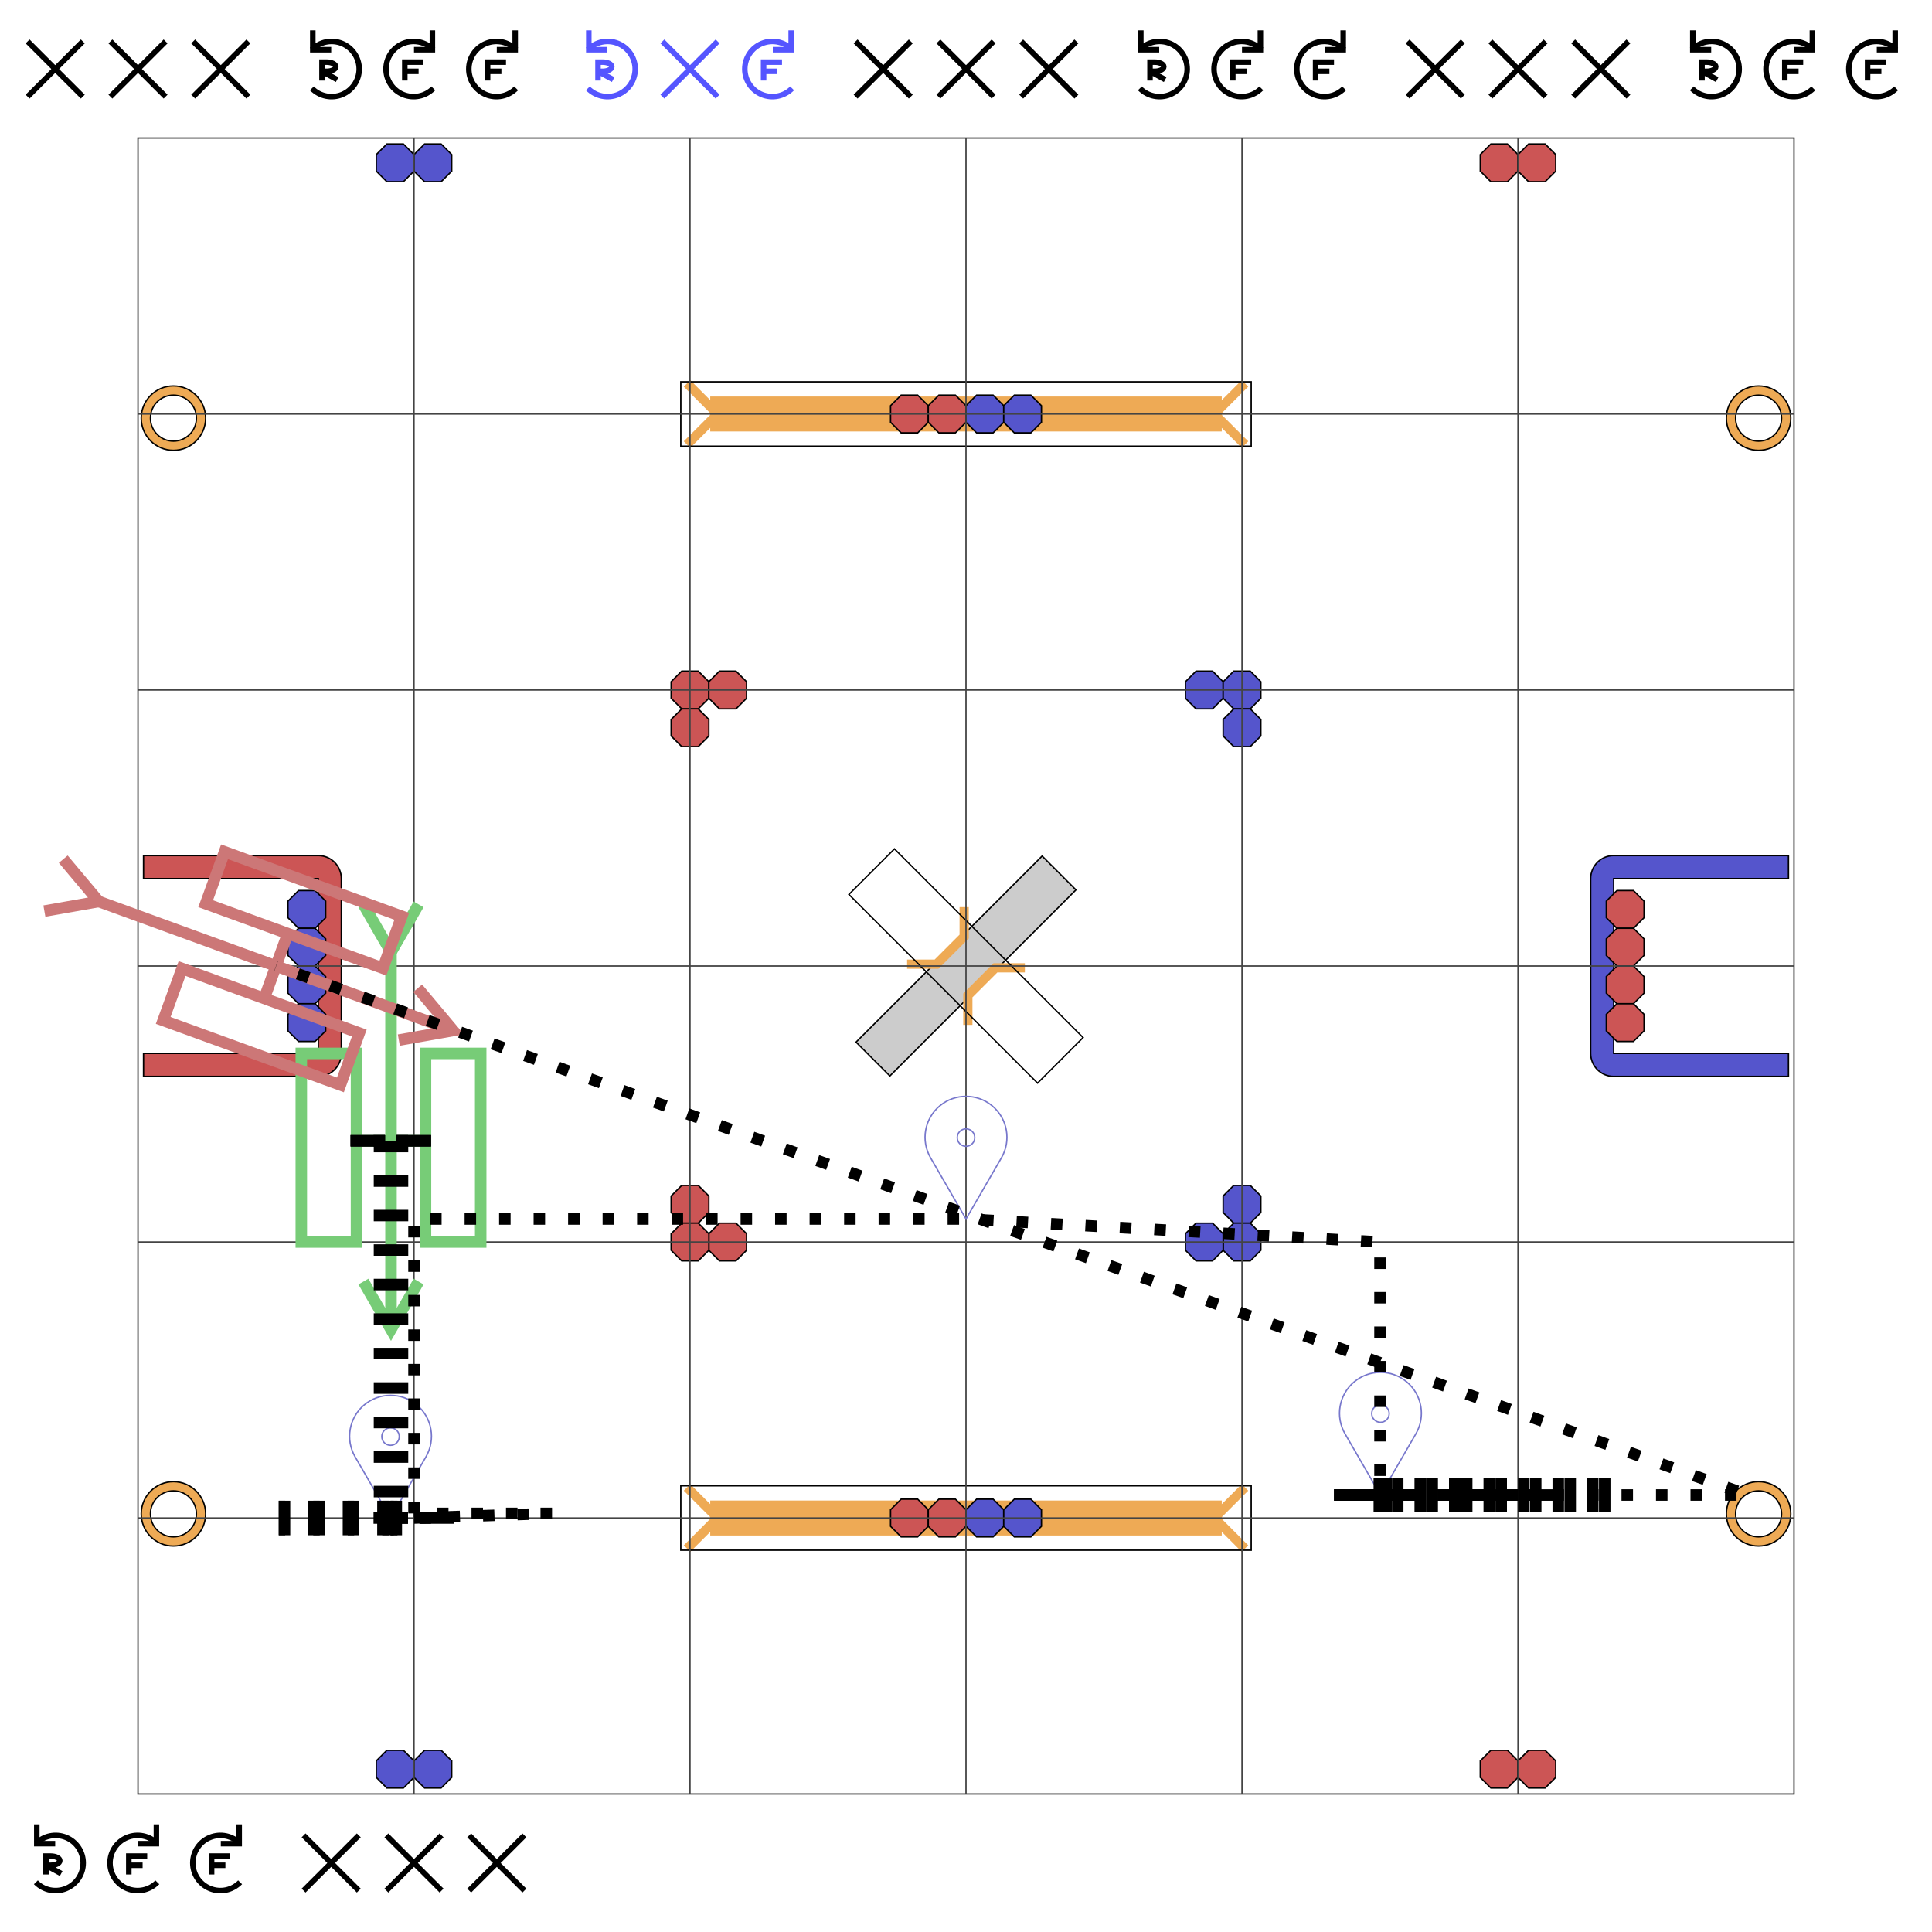
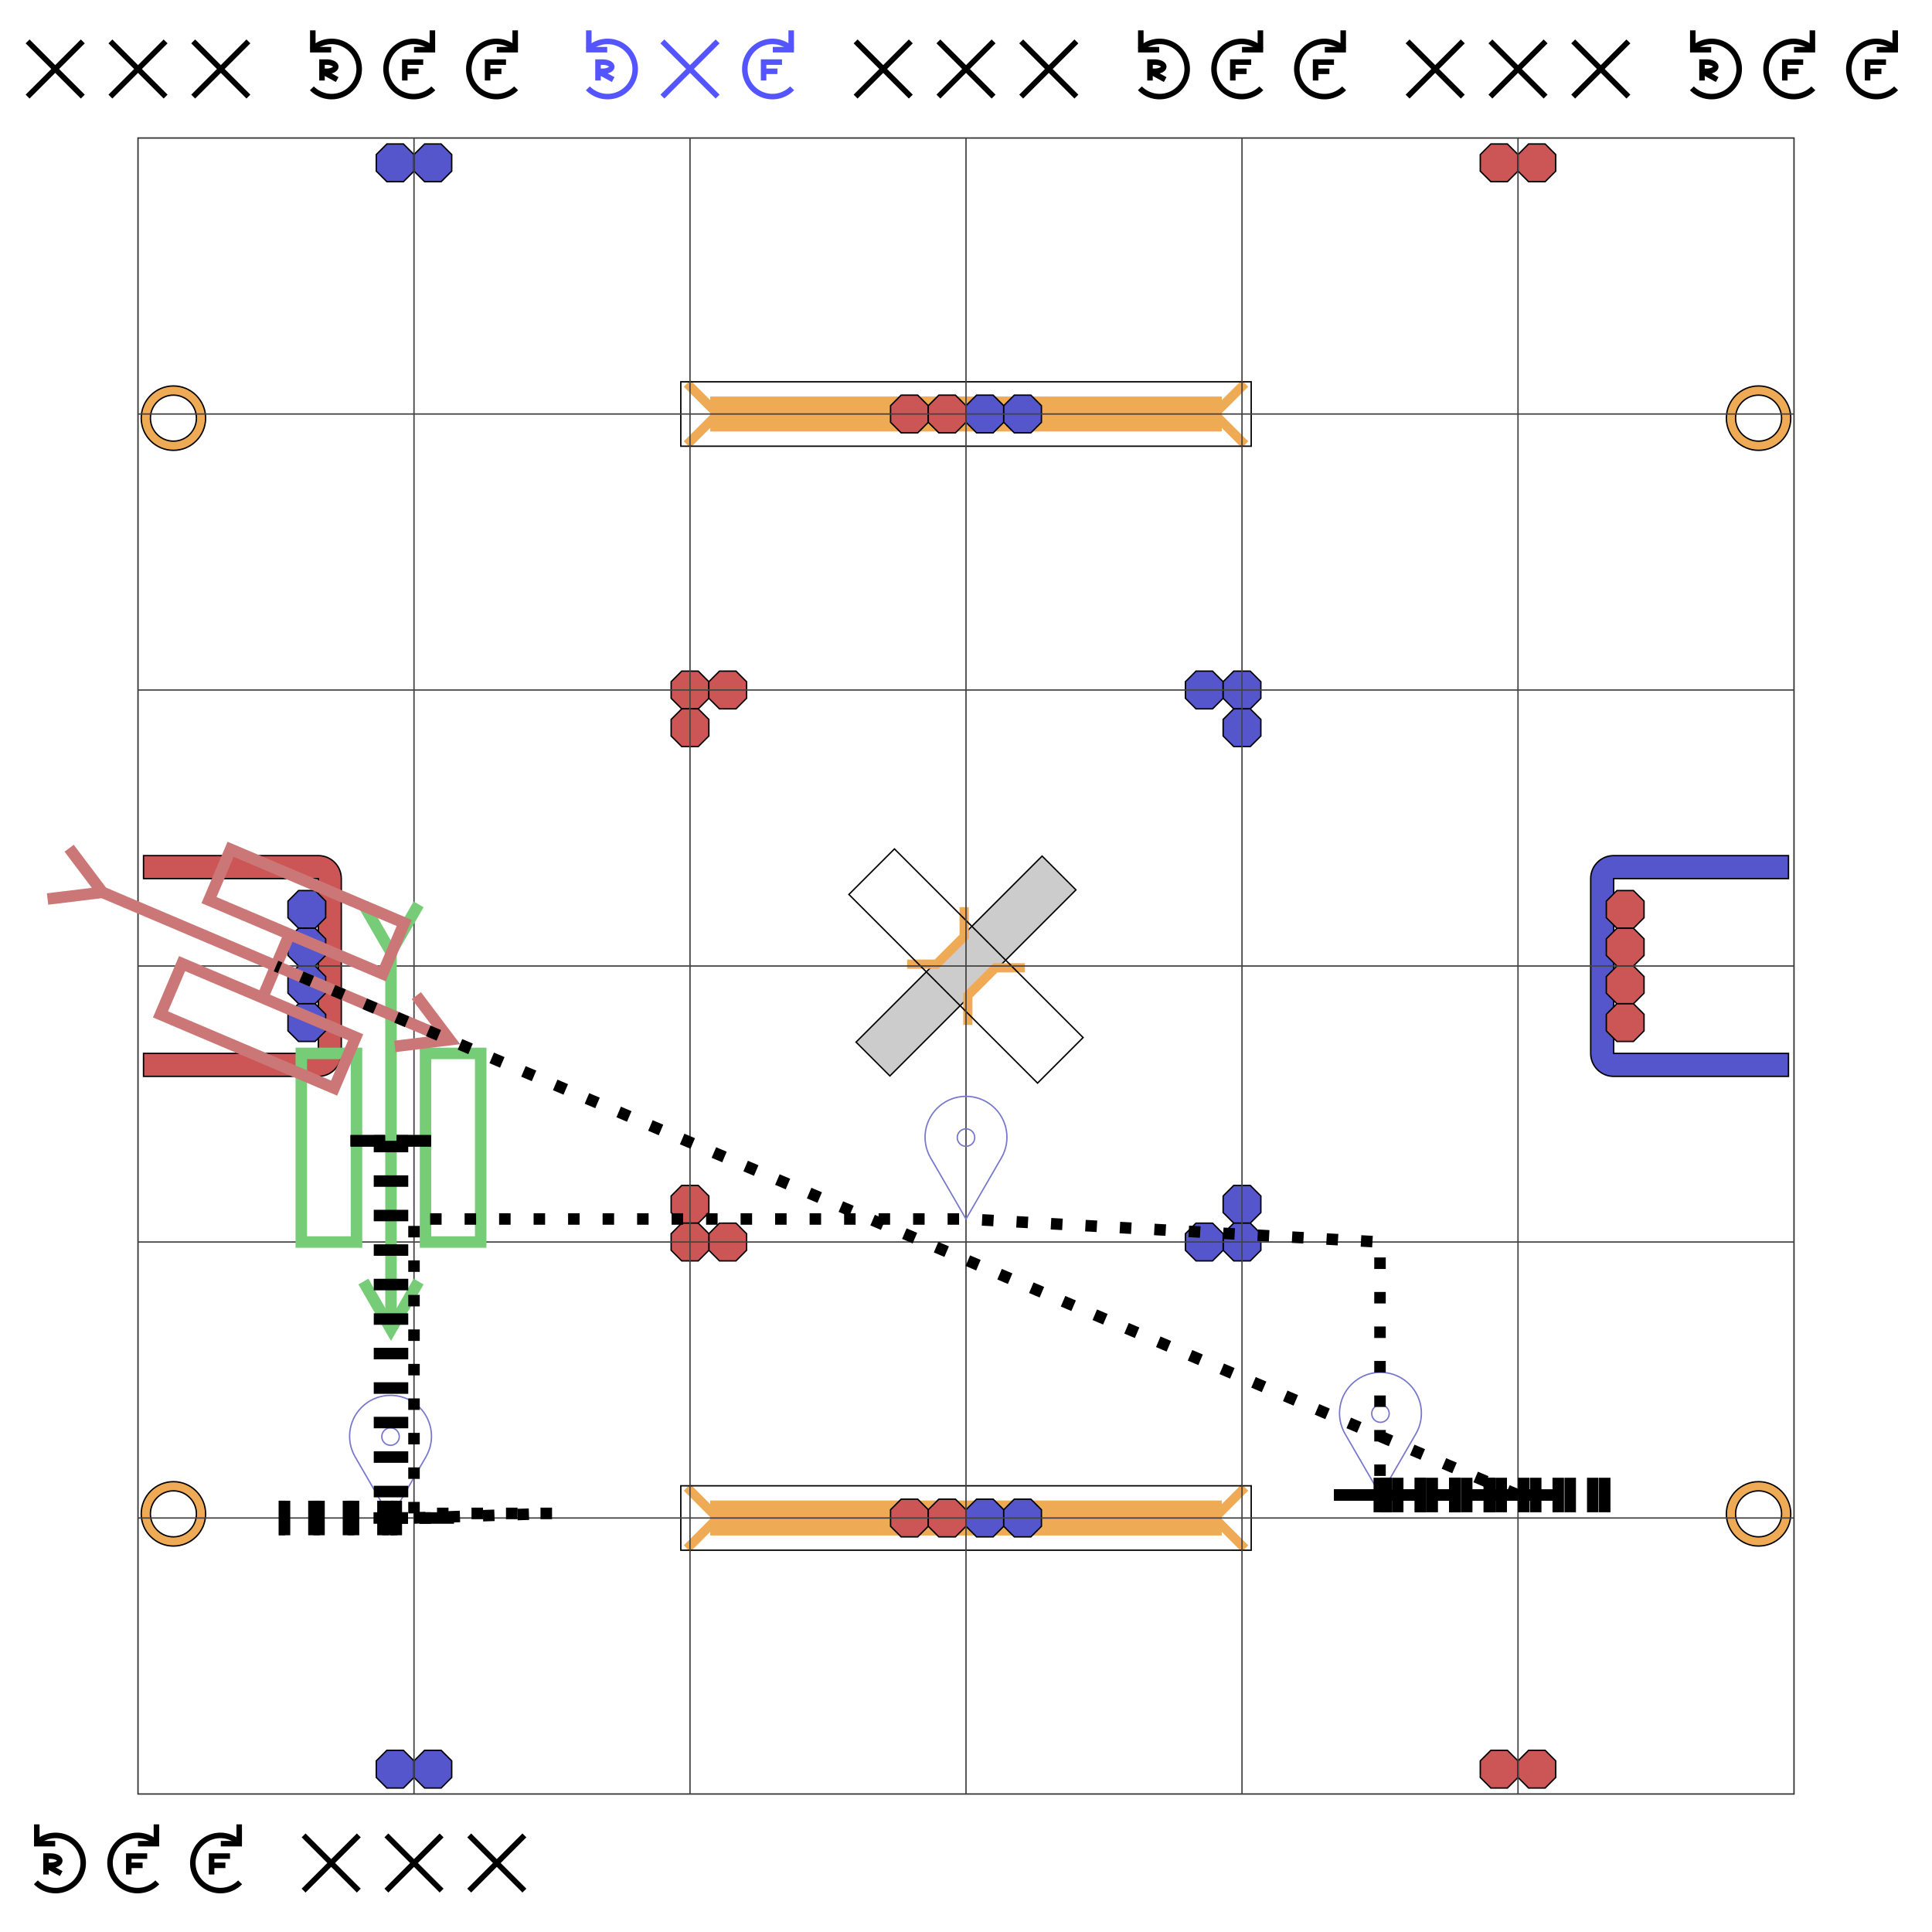
<svg xmlns="http://www.w3.org/2000/svg" version="1.1" width="600" height="600" viewBox="-2100 -2100 4200 4200">
  <g transform="scale(1, -1)">
    <rect x="-2100" y="-2100" width="4200" height="4200" fill="#ffffff" />
    <rect x="-1800" y="-1800" width="3600" height="3600" fill="none" stroke="#333333" stroke-width="3" />
    <path d="M -1788 240 l 380 0 a 50 50 0 0 0 50 -50 l 0 -380 a 50 50 0 0 0 -50 -50 l -380 0  l 0 50 l 380 0 l 0 380 l -380 0 z" fill="#cc5555" stroke="#000000" stroke-width="3" />
    <path d="M 1788 240 l -380 0 a 50 50 0 0 1 -50 -50 l 0 -380 a 50 50 0 0 1 50 -50 l 380 0  l 0 50 l -380 0 l 0 380 l 380 0 z" fill="#5555cc" stroke="#000000" stroke-width="3" />
    <rect x="-550" y="1200" width="20" height="94" transform="rotate(45, -540, 1200)" fill="#eeaa55" />
    <rect x="-550" y="1200" width="20" height="94" transform="rotate(135, -540, 1200)" fill="#eeaa55" />
    <rect x="530" y="1200" width="20" height="94" transform="rotate(-45, 540, 1200)" fill="#eeaa55" />
    <rect x="530" y="1200" width="20" height="94" transform="rotate(-135, 540, 1200)" fill="#eeaa55" />
    <rect x="-550" y="-1200" width="20" height="94" transform="rotate(45, -540, -1200)" fill="#eeaa55" />
    <rect x="-550" y="-1200" width="20" height="94" transform="rotate(135, -540, -1200)" fill="#eeaa55" />
    <rect x="530" y="-1200" width="20" height="94" transform="rotate(-45, 540, -1200)" fill="#eeaa55" />
    <rect x="530" y="-1200" width="20" height="94" transform="rotate(-135, 540, -1200)" fill="#eeaa55" />
    <rect x="-556" y="1162" width="1112" height="76" fill="#eeaa55" />
    <rect x="-620" y="1130" width="1240" height="140" fill="none" stroke="#000000" stroke-width="3" />
    <rect x="-556" y="-1238" width="1112" height="76" fill="#eeaa55" />
    <rect x="-620" y="-1270" width="1240" height="140" fill="none" stroke="#000000" stroke-width="3" />
    <rect x="-286" y="-52" width="572" height="104" transform="rotate(45)" fill="#cccccc" stroke="#000000" stroke-width="3" />
    <polyline points="-128,4 -64,4 -4,64 -4,128" fill="none" stroke="#eeaa55" stroke-width="20" />
    <polyline points="128,-4 64,-4 4,-64 4,-128" fill="none" stroke="#eeaa55" stroke-width="20" />
    <rect x="-290" y="-70" width="580" height="140" transform="rotate(-45)" fill="none" stroke="#000000" stroke-width="3" />
    <path d="M 1118,1728 l 0 36 l 23 23 l 36 0 l 23 -23 l  0 -36 l -23 -23 l -36 0 l -23 23 z" fill="#cc5555" stroke="#000000" stroke-width="3" fill-rule="evenodd" />
    <path d="M 1200,1728 l 0 36 l 23 23 l 36 0 l 23 -23 l  0 -36 l -23 -23 l -36 0 l -23 23 z" fill="#cc5555" stroke="#000000" stroke-width="3" fill-rule="evenodd" />
    <path d="M -164,1182 l 0 36 l 23 23 l 36 0 l 23 -23 l  0 -36 l -23 -23 l -36 0 l -23 23 z" fill="#cc5555" stroke="#000000" stroke-width="3" fill-rule="evenodd" />
    <path d="M -82,1182 l 0 36 l 23 23 l 36 0 l 23 -23 l  0 -36 l -23 -23 l -36 0 l -23 23 z" fill="#cc5555" stroke="#000000" stroke-width="3" fill-rule="evenodd" />
    <path d="M -641,582 l 0 36 l 23 23 l 36 0 l 23 -23 l  0 -36 l -23 -23 l -36 0 l -23 23 z" fill="#cc5555" stroke="#000000" stroke-width="3" fill-rule="evenodd" />
    <path d="M -559,582 l 0 36 l 23 23 l 36 0 l 23 -23 l  0 -36 l -23 -23 l -36 0 l -23 23 z" fill="#cc5555" stroke="#000000" stroke-width="3" fill-rule="evenodd" />
    <path d="M -641,500 l 0 36 l 23 23 l 36 0 l 23 -23 l  0 -36 l -23 -23 l -36 0 l -23 23 z" fill="#cc5555" stroke="#000000" stroke-width="3" fill-rule="evenodd" />
    <path d="M 1392,105 l 0 36 l 23 23 l 36 0 l 23 -23 l  0 -36 l -23 -23 l -36 0 l -23 23 z" fill="#cc5555" stroke="#000000" stroke-width="3" fill-rule="evenodd" />
    <path d="M 1392,23 l 0 36 l 23 23 l 36 0 l 23 -23 l  0 -36 l -23 -23 l -36 0 l -23 23 z" fill="#cc5555" stroke="#000000" stroke-width="3" fill-rule="evenodd" />
    <path d="M 1392,-59 l 0 36 l 23 23 l 36 0 l 23 -23 l  0 -36 l -23 -23 l -36 0 l -23 23 z" fill="#cc5555" stroke="#000000" stroke-width="3" fill-rule="evenodd" />
    <path d="M 1392,-141 l 0 36 l 23 23 l 36 0 l 23 -23 l  0 -36 l -23 -23 l -36 0 l -23 23 z" fill="#cc5555" stroke="#000000" stroke-width="3" fill-rule="evenodd" />
    <path d="M -641,-536 l 0 36 l 23 23 l 36 0 l 23 -23 l  0 -36 l -23 -23 l -36 0 l -23 23 z" fill="#cc5555" stroke="#000000" stroke-width="3" fill-rule="evenodd" />
    <path d="M -559,-618 l 0 36 l 23 23 l 36 0 l 23 -23 l  0 -36 l -23 -23 l -36 0 l -23 23 z" fill="#cc5555" stroke="#000000" stroke-width="3" fill-rule="evenodd" />
    <path d="M -641,-618 l 0 36 l 23 23 l 36 0 l 23 -23 l  0 -36 l -23 -23 l -36 0 l -23 23 z" fill="#cc5555" stroke="#000000" stroke-width="3" fill-rule="evenodd" />
    <path d="M -164,-1218 l 0 36 l 23 23 l 36 0 l 23 -23 l  0 -36 l -23 -23 l -36 0 l -23 23 z" fill="#cc5555" stroke="#000000" stroke-width="3" fill-rule="evenodd" />
    <path d="M -82,-1218 l 0 36 l 23 23 l 36 0 l 23 -23 l  0 -36 l -23 -23 l -36 0 l -23 23 z" fill="#cc5555" stroke="#000000" stroke-width="3" fill-rule="evenodd" />
    <path d="M 1118,-1764 l 0 36 l 23 23 l 36 0 l 23 -23 l  0 -36 l -23 -23 l -36 0 l -23 23 z" fill="#cc5555" stroke="#000000" stroke-width="3" fill-rule="evenodd" />
    <path d="M 1200,-1764 l 0 36 l 23 23 l 36 0 l 23 -23 l  0 -36 l -23 -23 l -36 0 l -23 23 z" fill="#cc5555" stroke="#000000" stroke-width="3" fill-rule="evenodd" />
    <path d="M -1282,1728 l 0 36 l 23 23 l 36 0 l 23 -23 l  0 -36 l -23 -23 l -36 0 l -23 23 z" fill="#5555cc" stroke="#000000" stroke-width="3" fill-rule="evenodd" />
    <path d="M -1200,1728 l 0 36 l 23 23 l 36 0 l 23 -23 l  0 -36 l -23 -23 l -36 0 l -23 23 z" fill="#5555cc" stroke="#000000" stroke-width="3" fill-rule="evenodd" />
    <path d="M 0,1182 l 0 36 l 23 23 l 36 0 l 23 -23 l  0 -36 l -23 -23 l -36 0 l -23 23 z" fill="#5555cc" stroke="#000000" stroke-width="3" fill-rule="evenodd" />
    <path d="M 82,1182 l 0 36 l 23 23 l 36 0 l 23 -23 l  0 -36 l -23 -23 l -36 0 l -23 23 z" fill="#5555cc" stroke="#000000" stroke-width="3" fill-rule="evenodd" />
    <path d="M 477,582 l 0 36 l 23 23 l 36 0 l 23 -23 l  0 -36 l -23 -23 l -36 0 l -23 23 z" fill="#5555cc" stroke="#000000" stroke-width="3" fill-rule="evenodd" />
    <path d="M 559,582 l 0 36 l 23 23 l 36 0 l 23 -23 l  0 -36 l -23 -23 l -36 0 l -23 23 z" fill="#5555cc" stroke="#000000" stroke-width="3" fill-rule="evenodd" />
    <path d="M 559,500 l 0 36 l 23 23 l 36 0 l 23 -23 l  0 -36 l -23 -23 l -36 0 l -23 23 z" fill="#5555cc" stroke="#000000" stroke-width="3" fill-rule="evenodd" />
    <path d="M -1474,105 l 0 36 l 23 23 l 36 0 l 23 -23 l  0 -36 l -23 -23 l -36 0 l -23 23 z" fill="#5555cc" stroke="#000000" stroke-width="3" fill-rule="evenodd" />
    <path d="M -1474,23 l 0 36 l 23 23 l 36 0 l 23 -23 l  0 -36 l -23 -23 l -36 0 l -23 23 z" fill="#5555cc" stroke="#000000" stroke-width="3" fill-rule="evenodd" />
    <path d="M -1474,-59 l 0 36 l 23 23 l 36 0 l 23 -23 l  0 -36 l -23 -23 l -36 0 l -23 23 z" fill="#5555cc" stroke="#000000" stroke-width="3" fill-rule="evenodd" />
    <path d="M -1474,-141 l 0 36 l 23 23 l 36 0 l 23 -23 l  0 -36 l -23 -23 l -36 0 l -23 23 z" fill="#5555cc" stroke="#000000" stroke-width="3" fill-rule="evenodd" />
    <path d="M 559,-536 l 0 36 l 23 23 l 36 0 l 23 -23 l  0 -36 l -23 -23 l -36 0 l -23 23 z" fill="#5555cc" stroke="#000000" stroke-width="3" fill-rule="evenodd" />
    <path d="M 559,-618 l 0 36 l 23 23 l 36 0 l 23 -23 l  0 -36 l -23 -23 l -36 0 l -23 23 z" fill="#5555cc" stroke="#000000" stroke-width="3" fill-rule="evenodd" />
    <path d="M 477,-618 l 0 36 l 23 23 l 36 0 l 23 -23 l  0 -36 l -23 -23 l -36 0 l -23 23 z" fill="#5555cc" stroke="#000000" stroke-width="3" fill-rule="evenodd" />
    <path d="M 0,-1218 l 0 36 l 23 23 l 36 0 l 23 -23 l  0 -36 l -23 -23 l -36 0 l -23 23 z" fill="#5555cc" stroke="#000000" stroke-width="3" fill-rule="evenodd" />
    <path d="M 82,-1218 l 0 36 l 23 23 l 36 0 l 23 -23 l  0 -36 l -23 -23 l -36 0 l -23 23 z" fill="#5555cc" stroke="#000000" stroke-width="3" fill-rule="evenodd" />
    <path d="M -1282,-1764 l 0 36 l 23 23 l 36 0 l 23 -23 l  0 -36 l -23 -23 l -36 0 l -23 23 z" fill="#5555cc" stroke="#000000" stroke-width="3" fill-rule="evenodd" />
    <path d="M -1200,-1764 l 0 36 l 23 23 l 36 0 l 23 -23 l  0 -36 l -23 -23 l -36 0 l -23 23 z" fill="#5555cc" stroke="#000000" stroke-width="3" fill-rule="evenodd" />
    <path d="M -1793,1191 a 70 70 0 0 0 140 0 a 70 70 0 0 0 -140 0 z m 20 0 a 50 50 0 0 0 100 0 a 50 50 0 0 0 -100 0 z" fill="#eeaa55" stroke="#000000" stroke-width="3" fill-rule="evenodd" />
    <path d="M 1653,1191 a 70 70 0 0 0 140 0 a 70 70 0 0 0 -140 0 z m 20 0 a 50 50 0 0 0 100 0 a 50 50 0 0 0 -100 0 z" fill="#eeaa55" stroke="#000000" stroke-width="3" fill-rule="evenodd" />
    <path d="M -1793,-1191 a 70 70 0 0 0 140 0 a 70 70 0 0 0 -140 0 z m 20 0 a 50 50 0 0 0 100 0 a 50 50 0 0 0 -100 0 z" fill="#eeaa55" stroke="#000000" stroke-width="3" fill-rule="evenodd" />
    <path d="M 1653,-1191 a 70 70 0 0 0 140 0 a 70 70 0 0 0 -140 0 z m 20 0 a 50 50 0 0 0 100 0 a 50 50 0 0 0 -100 0 z" fill="#eeaa55" stroke="#000000" stroke-width="3" fill-rule="evenodd" />
    <line x1="-1800" y1="-1200" x2="1800" y2="-1200" stroke="#444444" stroke-width="3" />
    <line x1="-1800" y1="-600" x2="1800" y2="-600" stroke="#444444" stroke-width="3" />
    <line x1="-1800" y1="0" x2="1800" y2="0" stroke="#444444" stroke-width="3" />
    <line x1="-1800" y1="600" x2="1800" y2="600" stroke="#444444" stroke-width="3" />
    <line x1="-1800" y1="1200" x2="1800" y2="1200" stroke="#444444" stroke-width="3" />
    <line x1="-1200" y1="-1800" x2="-1200" y2="1800" stroke="#444444" stroke-width="3" />
    <line x1="-600" y1="-1800" x2="-600" y2="1800" stroke="#444444" stroke-width="3" />
    <line x1="0" y1="-1800" x2="0" y2="1800" stroke="#444444" stroke-width="3" />
    <line x1="600" y1="-1800" x2="600" y2="1800" stroke="#444444" stroke-width="3" />
    <line x1="1200" y1="-1800" x2="1200" y2="1800" stroke="#444444" stroke-width="3" />
    <g transform="translate(-1250.0 -380.0)  rotate(-180)">
      <rect x="-195" y="-190" width="120" height="410" fill="none" stroke="#77cc77" stroke-width="25" />
      <rect x="75" y="-190" width="120" height="410" fill="none" stroke="#77cc77" stroke-width="25" />
      <line x1="-75" y1="0" x2="75" y2="0" stroke="#77cc77" stroke-width="25" />
      <line x1="0" y1="-410" x2="0" y2="410" stroke="#77cc77" stroke-width="25" />
      <polyline points="-60,306 0,410 60,306" fill="none" stroke="#77cc77" stroke-width="25" />
      <polyline points="-60,-514 0,-410 60,-514" fill="none" stroke="#77cc77" stroke-width="25" />
    </g>
-     <g transform="translate(-1500 0)  rotate(-110)">
+     <g transform="translate(-1500 0)  rotate(-113)">
      <rect x="-195" y="-190" width="120" height="410" fill="none" stroke="#cc7777" stroke-width="25" />
      <rect x="75" y="-190" width="120" height="410" fill="none" stroke="#cc7777" stroke-width="25" />
      <line x1="-75" y1="0" x2="75" y2="0" stroke="#cc7777" stroke-width="25" />
      <line x1="0" y1="-410" x2="0" y2="410" stroke="#cc7777" stroke-width="25" />
      <polyline points="-60,306 0,410 60,306" fill="none" stroke="#cc7777" stroke-width="25" />
      <polyline points="-60,-514 0,-410 60,-514" fill="none" stroke="#cc7777" stroke-width="25" />
    </g>
    <path d="M -1251,-1200 l -77 133 a 89 89 0 1 0 154 0 z m -19 177 a 19 19 0 0 0 38 0 a 19 19 0 0 0 -38 0 z" fill="none" stroke="#7777cc" stroke-width="3" fill-rule="evenodd" />
    <path d="M 0,-550 l -77 133 a 89 89 0 1 0 154 0 z m -19 177 a 19 19 0 0 0 38 0 a 19 19 0 0 0 -38 0 z" fill="none" stroke="#7777cc" stroke-width="3" fill-rule="evenodd" />
    <path d="M 901,-1150 l -77 133 a 89 89 0 1 0 154 0 z m -19 177 a 19 19 0 0 0 38 0 a 19 19 0 0 0 -38 0 z" fill="none" stroke="#7777cc" stroke-width="3" fill-rule="evenodd" />
    <line x1="-1288.0" y1="-380.0" x2="-1213.0" y2="-380.0" stroke="#000000" stroke-width="25" stroke-dasharray="25,25">
      <animateTransform attributeName="transform" type="rotate" to="360 -1250.0 -380.0" dur="2000ms" repeatCount="indefinite" from="0 -1250.0 -380.0" />
    </line>
    <line x1="-1338.0" y1="-380.0" x2="-1163.0" y2="-380.0" stroke="#000000" stroke-width="25" stroke-dasharray="75,25">
      <animateTransform attributeName="transform" type="rotate" to="360 -1250.0 -380.0" dur="2000ms" repeatCount="indefinite" from="0 -1250.0 -380.0" />
    </line>
    <line x1="-1338.0" y1="-380.0" x2="-1163.0" y2="-380.0" stroke="#000000" stroke-width="25" stroke-dasharray="75,25">
      <animateTransform attributeName="transform" type="rotate" to="360 -1250.0 -380.0" dur="2000ms" repeatCount="indefinite" from="0 -1250.0 -380.0" />
    </line>
    <polyline points="-1250.0,-380.0 -1250,-1200 -1494.0,-1200.0" fill="none" stroke="#000000" stroke-width="75" stroke-dasharray="25,50" stroke-linejoin="round" stroke-dashoffset="0">
      <animate attributeName="stroke-dashoffset" values="75;0" dur="1000ms" repeatCount="indefinite" />
    </polyline>
    <polyline points="-1494.0,-1200.0 -1236,-1200" fill="none" stroke="#000000" stroke-width="75" stroke-dasharray="25,50" stroke-linejoin="round" stroke-dashoffset="0">
      <animate attributeName="stroke-dashoffset" values="75;0" dur="1000ms" repeatCount="indefinite" />
    </polyline>
    <polyline points="-1236,-1200 -1251,-1200" fill="none" stroke="#000000" stroke-width="75" stroke-dasharray="25,50" stroke-linejoin="round" stroke-dashoffset="0">
      <animate attributeName="stroke-dashoffset" values="75;0" dur="1000ms" repeatCount="indefinite" />
    </polyline>
    <polyline points="-1251,-1200 -1200,-1200" fill="none" stroke="#000000" stroke-width="75" stroke-dasharray="25,50" stroke-linejoin="round" stroke-dashoffset="0">
      <animate attributeName="stroke-dashoffset" values="75;0" dur="1000ms" repeatCount="indefinite" />
    </polyline>
    <line x1="-1288" y1="-1200" x2="-1113" y2="-1200" stroke="#000000" stroke-width="25" stroke-dasharray="75,25">
      <animateTransform attributeName="transform" type="rotate" to="360 -1200 -1200" dur="2000ms" repeatCount="indefinite" from="0 -1200 -1200" />
    </line>
    <line x1="-1238" y1="-1200" x2="-1163" y2="-1200" stroke="#000000" stroke-width="25" stroke-dasharray="25,25">
      <animateTransform attributeName="transform" type="rotate" to="360 -1200 -1200" dur="2000ms" repeatCount="indefinite" from="0 -1200 -1200" />
    </line>
    <polyline points="-1200,-1200 -900,-1190" fill="none" stroke="#000000" stroke-width="25" stroke-dasharray="25,50" stroke-linejoin="round" stroke-dashoffset="0">
      <animate attributeName="stroke-dashoffset" values="75;0" dur="1000ms" repeatCount="indefinite" />
    </polyline>
    <polyline points="-900,-1190 -1200,-1190" fill="none" stroke="#000000" stroke-width="25" stroke-dasharray="25,50" stroke-linejoin="round" stroke-dashoffset="0">
      <animate attributeName="stroke-dashoffset" values="75;0" dur="1000ms" repeatCount="indefinite" />
    </polyline>
    <polyline points="-1200,-1190 -1200,-550 0,-550 900,-600 900,-1150" fill="none" stroke="#000000" stroke-width="25" stroke-dasharray="25,50" stroke-linejoin="round" stroke-dashoffset="0">
      <animate attributeName="stroke-dashoffset" values="75;0" dur="1000ms" repeatCount="indefinite" />
    </polyline>
    <line x1="812" y1="-1150" x2="987" y2="-1150" stroke="#000000" stroke-width="25" stroke-dasharray="75,25">
      <animateTransform attributeName="transform" type="rotate" to="360 900 -1150" dur="2000ms" repeatCount="indefinite" from="0 900 -1150" />
    </line>
    <line x1="812" y1="-1150" x2="987" y2="-1150" stroke="#000000" stroke-width="25" stroke-dasharray="75,25">
      <animateTransform attributeName="transform" type="rotate" to="360 900 -1150" dur="2000ms" repeatCount="indefinite" from="0 900 -1150" />
    </line>
    <polyline points="900,-1150 1401.0,-1150.0" fill="none" stroke="#000000" stroke-width="75" stroke-dasharray="25,50" stroke-linejoin="round" stroke-dashoffset="0">
      <animate attributeName="stroke-dashoffset" values="75;0" dur="1000ms" repeatCount="indefinite" />
    </polyline>
    <polyline points="1401.0,-1150.0 886,-1150" fill="none" stroke="#000000" stroke-width="75" stroke-dasharray="25,50" stroke-linejoin="round" stroke-dashoffset="0">
      <animate attributeName="stroke-dashoffset" values="75;0" dur="1000ms" repeatCount="indefinite" />
    </polyline>
    <polyline points="886,-1150 901,-1150" fill="none" stroke="#000000" stroke-width="75" stroke-dasharray="25,50" stroke-linejoin="round" stroke-dashoffset="0">
      <animate attributeName="stroke-dashoffset" values="75;0" dur="1000ms" repeatCount="indefinite" />
    </polyline>
    <polyline points="901,-1150 1200,-1150" fill="none" stroke="#000000" stroke-width="75" stroke-dasharray="25,50" stroke-linejoin="round" stroke-dashoffset="0">
      <animate attributeName="stroke-dashoffset" values="75;0" dur="1000ms" repeatCount="indefinite" />
    </polyline>
    <line x1="1112" y1="-1150" x2="1287" y2="-1150" stroke="#000000" stroke-width="25" stroke-dasharray="75,25">
      <animateTransform attributeName="transform" type="rotate" to="360 1200 -1150" dur="2000ms" repeatCount="indefinite" from="0 1200 -1150" />
    </line>
    <line x1="1162" y1="-1150" x2="1237" y2="-1150" stroke="#000000" stroke-width="25" stroke-dasharray="25,25">
      <animateTransform attributeName="transform" type="rotate" to="360 1200 -1150" dur="2000ms" repeatCount="indefinite" from="0 1200 -1150" />
    </line>
    <polyline points="1200,-1150 900,-1150 800,-1150" fill="none" stroke="#000000" stroke-width="25" stroke-dasharray="25,50" stroke-linejoin="round" stroke-dashoffset="0">
      <animate attributeName="stroke-dashoffset" values="75;0" dur="1000ms" repeatCount="indefinite" />
    </polyline>
    <polyline points="800,-1150 1200,-1150" fill="none" stroke="#000000" stroke-width="25" stroke-dasharray="25,50" stroke-linejoin="round" stroke-dashoffset="0">
      <animate attributeName="stroke-dashoffset" values="75;0" dur="1000ms" repeatCount="indefinite" />
    </polyline>
-     <polyline points="1200,-1150 1700,-1150 -1500,0" fill="none" stroke="#000000" stroke-width="25" stroke-dasharray="25,50" stroke-linejoin="round" stroke-dashoffset="0">
+     <polyline points="1200,-1150 -1500,0" fill="none" stroke="#000000" stroke-width="25" stroke-dasharray="25,50" stroke-linejoin="round" stroke-dashoffset="0">
      <animate attributeName="stroke-dashoffset" values="75;0" dur="1000ms" repeatCount="indefinite" />
    </polyline>
    <line x1="-2040" y1="1890" x2="-1920" y2="2010" stroke="#000000" stroke-width="12" />
    <line x1="-2040" y1="2010" x2="-1920" y2="1890" stroke="#000000" stroke-width="12" />
    <line x1="-1860" y1="1890" x2="-1740" y2="2010" stroke="#000000" stroke-width="12" />
    <line x1="-1860" y1="2010" x2="-1740" y2="1890" stroke="#000000" stroke-width="12" />
    <line x1="-1680" y1="1890" x2="-1560" y2="2010" stroke="#000000" stroke-width="12" />
    <line x1="-1680" y1="2010" x2="-1560" y2="1890" stroke="#000000" stroke-width="12" />
    <path d="M -1422,1908 a 60 60 0 1 1 0 84" fill="none" stroke="#000000" stroke-width="12" />
    <path d="M -1380 1992 l -40 0 l 0 42" fill="none" stroke="#000000" stroke-width="12" />
    <path d="M -1400 1925 l 0 40 l 10 0 a 20 10 0 0 0 0 -20 l -10 0 l 33 -18" fill="none" stroke="#000000" stroke-width="12" />
    <path d="M -1158,1908 a 60 60 0 1 0 0 84" fill="none" stroke="#000000" stroke-width="12" />
    <path d="M -1200 1992 l 40 0 l 0 42" fill="none" stroke="#000000" stroke-width="12" />
    <path d="M -1180,1965 l -40 0 l 0 -40 m 0 20 l 30 0" fill="none" stroke="#000000" stroke-width="12" />
    <path d="M -978,1908 a 60 60 0 1 0 0 84" fill="none" stroke="#000000" stroke-width="12" />
    <path d="M -1020 1992 l 40 0 l 0 42" fill="none" stroke="#000000" stroke-width="12" />
    <path d="M -1000,1965 l -40 0 l 0 -40 m 0 20 l 30 0" fill="none" stroke="#000000" stroke-width="12" />
    <path d="M -822,1908 a 60 60 0 1 1 0 84" fill="none" stroke="#5555ff" stroke-width="12" />
    <path d="M -780 1992 l -40 0 l 0 42" fill="none" stroke="#5555ff" stroke-width="12" />
    <path d="M -800 1925 l 0 40 l 10 0 a 20 10 0 0 0 0 -20 l -10 0 l 33 -18" fill="none" stroke="#5555ff" stroke-width="12" />
    <line x1="-660" y1="1890" x2="-540" y2="2010" stroke="#5555ff" stroke-width="12" />
    <line x1="-660" y1="2010" x2="-540" y2="1890" stroke="#5555ff" stroke-width="12" />
    <path d="M -378,1908 a 60 60 0 1 0 0 84" fill="none" stroke="#5555ff" stroke-width="12" />
    <path d="M -420 1992 l 40 0 l 0 42" fill="none" stroke="#5555ff" stroke-width="12" />
    <path d="M -400,1965 l -40 0 l 0 -40 m 0 20 l 30 0" fill="none" stroke="#5555ff" stroke-width="12" />
    <line x1="-240" y1="1890" x2="-120" y2="2010" stroke="#000000" stroke-width="12" />
    <line x1="-240" y1="2010" x2="-120" y2="1890" stroke="#000000" stroke-width="12" />
    <line x1="-60" y1="1890" x2="60" y2="2010" stroke="#000000" stroke-width="12" />
    <line x1="-60" y1="2010" x2="60" y2="1890" stroke="#000000" stroke-width="12" />
    <line x1="120" y1="1890" x2="240" y2="2010" stroke="#000000" stroke-width="12" />
    <line x1="120" y1="2010" x2="240" y2="1890" stroke="#000000" stroke-width="12" />
    <path d="M 378,1908 a 60 60 0 1 1 0 84" fill="none" stroke="#000000" stroke-width="12" />
    <path d="M 420 1992 l -40 0 l 0 42" fill="none" stroke="#000000" stroke-width="12" />
    <path d="M 400 1925 l 0 40 l 10 0 a 20 10 0 0 0 0 -20 l -10 0 l 33 -18" fill="none" stroke="#000000" stroke-width="12" />
    <path d="M 642,1908 a 60 60 0 1 0 0 84" fill="none" stroke="#000000" stroke-width="12" />
    <path d="M 600 1992 l 40 0 l 0 42" fill="none" stroke="#000000" stroke-width="12" />
    <path d="M 620,1965 l -40 0 l 0 -40 m 0 20 l 30 0" fill="none" stroke="#000000" stroke-width="12" />
    <path d="M 822,1908 a 60 60 0 1 0 0 84" fill="none" stroke="#000000" stroke-width="12" />
    <path d="M 780 1992 l 40 0 l 0 42" fill="none" stroke="#000000" stroke-width="12" />
    <path d="M 800,1965 l -40 0 l 0 -40 m 0 20 l 30 0" fill="none" stroke="#000000" stroke-width="12" />
    <line x1="960" y1="1890" x2="1080" y2="2010" stroke="#000000" stroke-width="12" />
    <line x1="960" y1="2010" x2="1080" y2="1890" stroke="#000000" stroke-width="12" />
    <line x1="1140" y1="1890" x2="1260" y2="2010" stroke="#000000" stroke-width="12" />
    <line x1="1140" y1="2010" x2="1260" y2="1890" stroke="#000000" stroke-width="12" />
    <line x1="1320" y1="1890" x2="1440" y2="2010" stroke="#000000" stroke-width="12" />
    <line x1="1320" y1="2010" x2="1440" y2="1890" stroke="#000000" stroke-width="12" />
    <path d="M 1578,1908 a 60 60 0 1 1 0 84" fill="none" stroke="#000000" stroke-width="12" />
    <path d="M 1620 1992 l -40 0 l 0 42" fill="none" stroke="#000000" stroke-width="12" />
    <path d="M 1600 1925 l 0 40 l 10 0 a 20 10 0 0 0 0 -20 l -10 0 l 33 -18" fill="none" stroke="#000000" stroke-width="12" />
    <path d="M 1842,1908 a 60 60 0 1 0 0 84" fill="none" stroke="#000000" stroke-width="12" />
    <path d="M 1800 1992 l 40 0 l 0 42" fill="none" stroke="#000000" stroke-width="12" />
    <path d="M 1820,1965 l -40 0 l 0 -40 m 0 20 l 30 0" fill="none" stroke="#000000" stroke-width="12" />
    <path d="M 2022,1908 a 60 60 0 1 0 0 84" fill="none" stroke="#000000" stroke-width="12" />
    <path d="M 1980 1992 l 40 0 l 0 42" fill="none" stroke="#000000" stroke-width="12" />
    <path d="M 2000,1965 l -40 0 l 0 -40 m 0 20 l 30 0" fill="none" stroke="#000000" stroke-width="12" />
    <path d="M 2178,1908 a 60 60 0 1 1 0 84" fill="none" stroke="#5555ff" stroke-width="12" />
    <path d="M 2220 1992 l -40 0 l 0 42" fill="none" stroke="#5555ff" stroke-width="12" />
    <path d="M 2200 1925 l 0 40 l 10 0 a 20 10 0 0 0 0 -20 l -10 0 l 33 -18" fill="none" stroke="#5555ff" stroke-width="12" />
    <line x1="2340" y1="1890" x2="2460" y2="2010" stroke="#5555ff" stroke-width="12" />
    <line x1="2340" y1="2010" x2="2460" y2="1890" stroke="#5555ff" stroke-width="12" />
    <path d="M 2622,1908 a 60 60 0 1 0 0 84" fill="none" stroke="#5555ff" stroke-width="12" />
    <path d="M 2580 1992 l 40 0 l 0 42" fill="none" stroke="#5555ff" stroke-width="12" />
    <path d="M 2600,1965 l -40 0 l 0 -40 m 0 20 l 30 0" fill="none" stroke="#5555ff" stroke-width="12" />
    <line x1="2760" y1="1890" x2="2880" y2="2010" stroke="#000000" stroke-width="12" />
    <line x1="2760" y1="2010" x2="2880" y2="1890" stroke="#000000" stroke-width="12" />
    <line x1="2940" y1="1890" x2="3060" y2="2010" stroke="#000000" stroke-width="12" />
    <line x1="2940" y1="2010" x2="3060" y2="1890" stroke="#000000" stroke-width="12" />
    <line x1="3120" y1="1890" x2="3240" y2="2010" stroke="#000000" stroke-width="12" />
    <line x1="3120" y1="2010" x2="3240" y2="1890" stroke="#000000" stroke-width="12" />
    <path d="M -2022,-1992 a 60 60 0 1 1 0 84" fill="none" stroke="#000000" stroke-width="12" />
    <path d="M -1980 -1908 l -40 0 l 0 42" fill="none" stroke="#000000" stroke-width="12" />
    <path d="M -2000 -1975 l 0 40 l 10 0 a 20 10 0 0 0 0 -20 l -10 0 l 33 -18" fill="none" stroke="#000000" stroke-width="12" />
    <path d="M -1758,-1992 a 60 60 0 1 0 0 84" fill="none" stroke="#000000" stroke-width="12" />
    <path d="M -1800 -1908 l 40 0 l 0 42" fill="none" stroke="#000000" stroke-width="12" />
    <path d="M -1780,-1935 l -40 0 l 0 -40 m 0 20 l 30 0" fill="none" stroke="#000000" stroke-width="12" />
    <path d="M -1578,-1992 a 60 60 0 1 0 0 84" fill="none" stroke="#000000" stroke-width="12" />
    <path d="M -1620 -1908 l 40 0 l 0 42" fill="none" stroke="#000000" stroke-width="12" />
    <path d="M -1600,-1935 l -40 0 l 0 -40 m 0 20 l 30 0" fill="none" stroke="#000000" stroke-width="12" />
    <line x1="-1440" y1="-2010" x2="-1320" y2="-1890" stroke="#000000" stroke-width="12" />
    <line x1="-1440" y1="-1890" x2="-1320" y2="-2010" stroke="#000000" stroke-width="12" />
    <line x1="-1260" y1="-2010" x2="-1140" y2="-1890" stroke="#000000" stroke-width="12" />
    <line x1="-1260" y1="-1890" x2="-1140" y2="-2010" stroke="#000000" stroke-width="12" />
    <line x1="-1080" y1="-2010" x2="-960" y2="-1890" stroke="#000000" stroke-width="12" />
    <line x1="-1080" y1="-1890" x2="-960" y2="-2010" stroke="#000000" stroke-width="12" />
  </g>
</svg>
